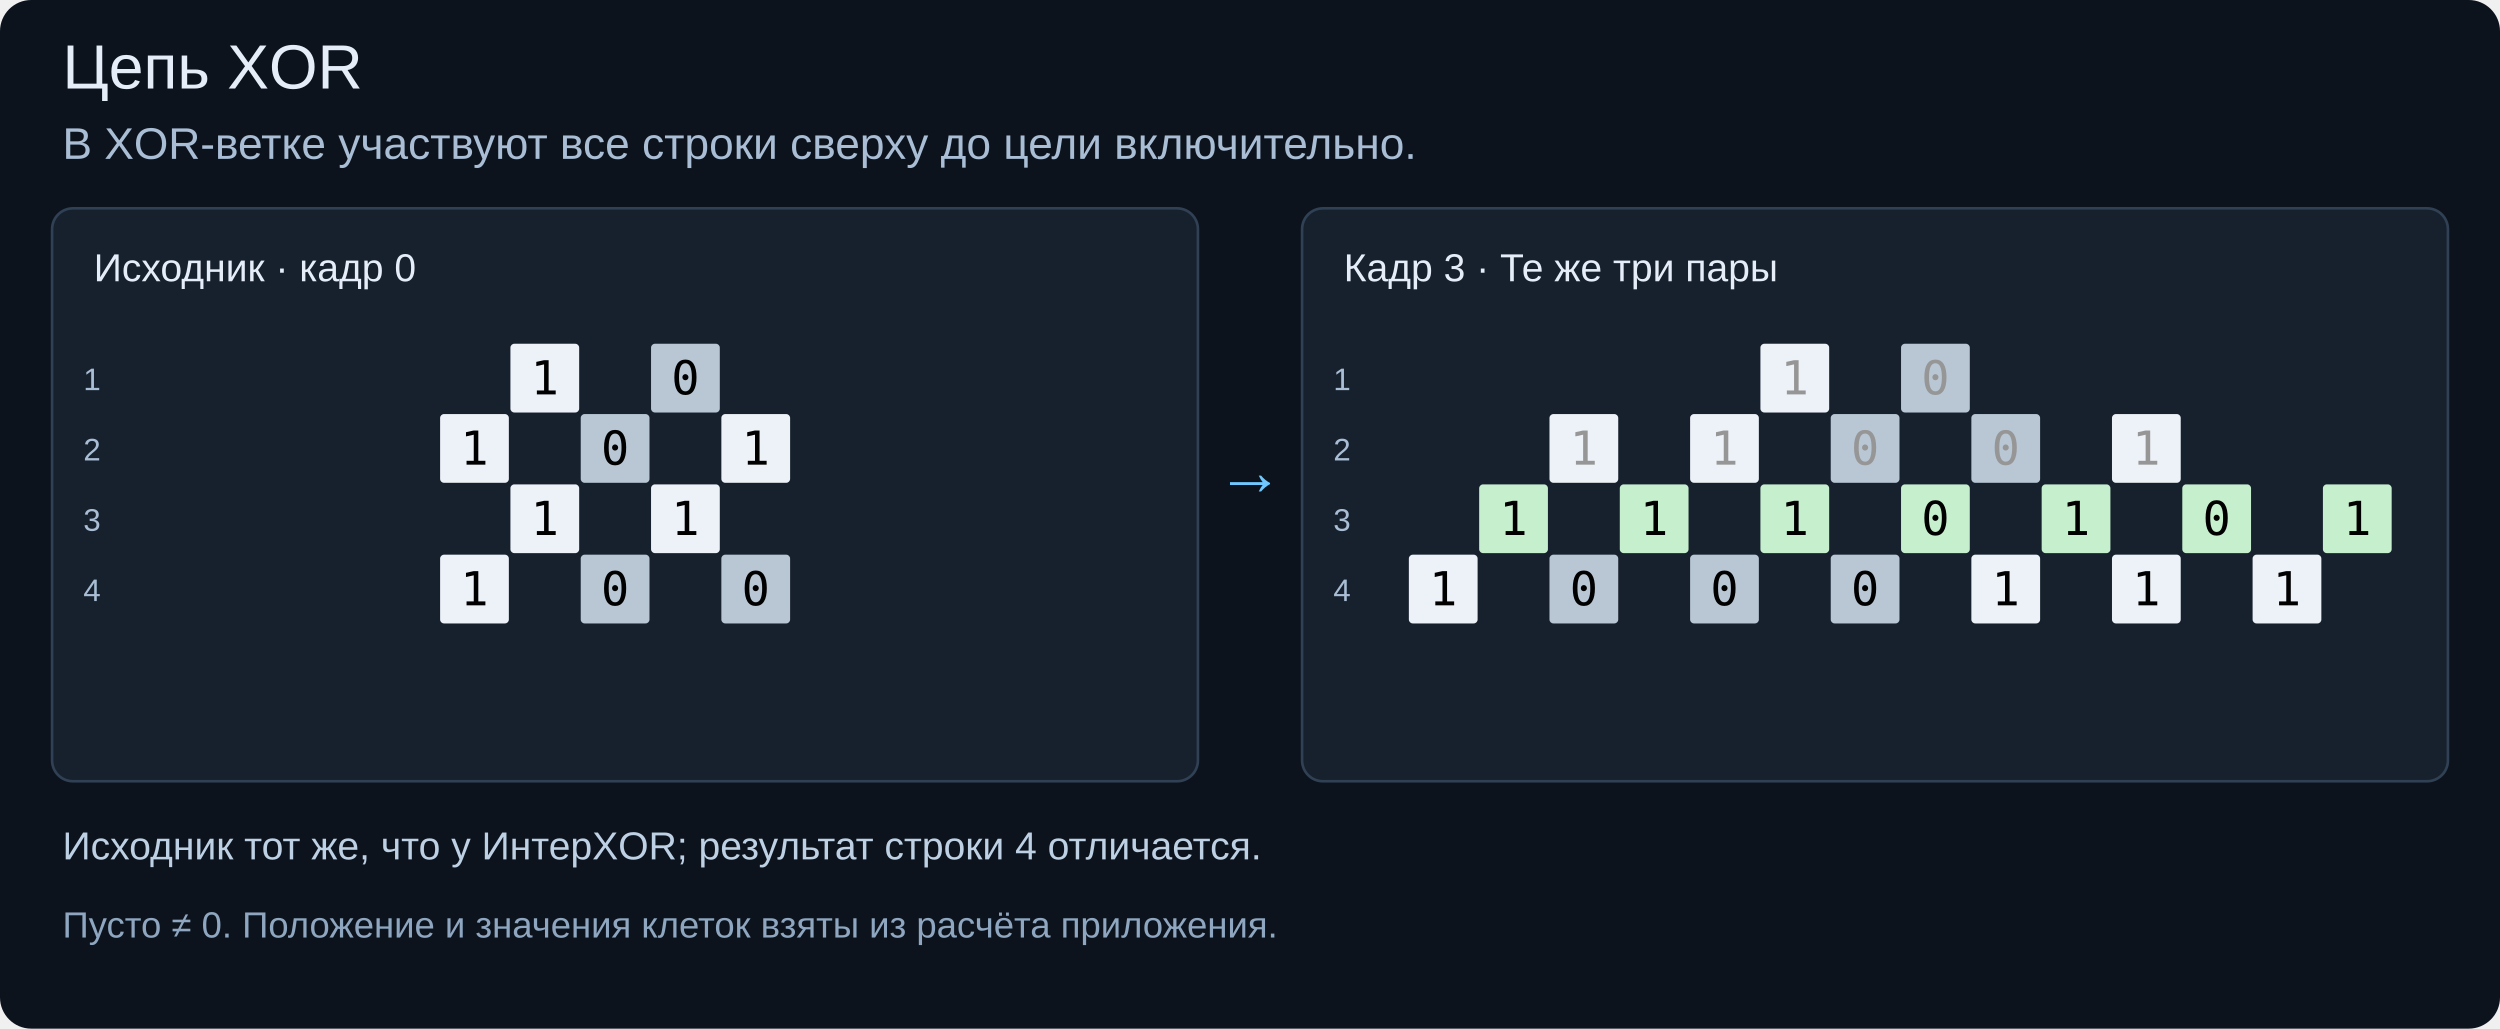
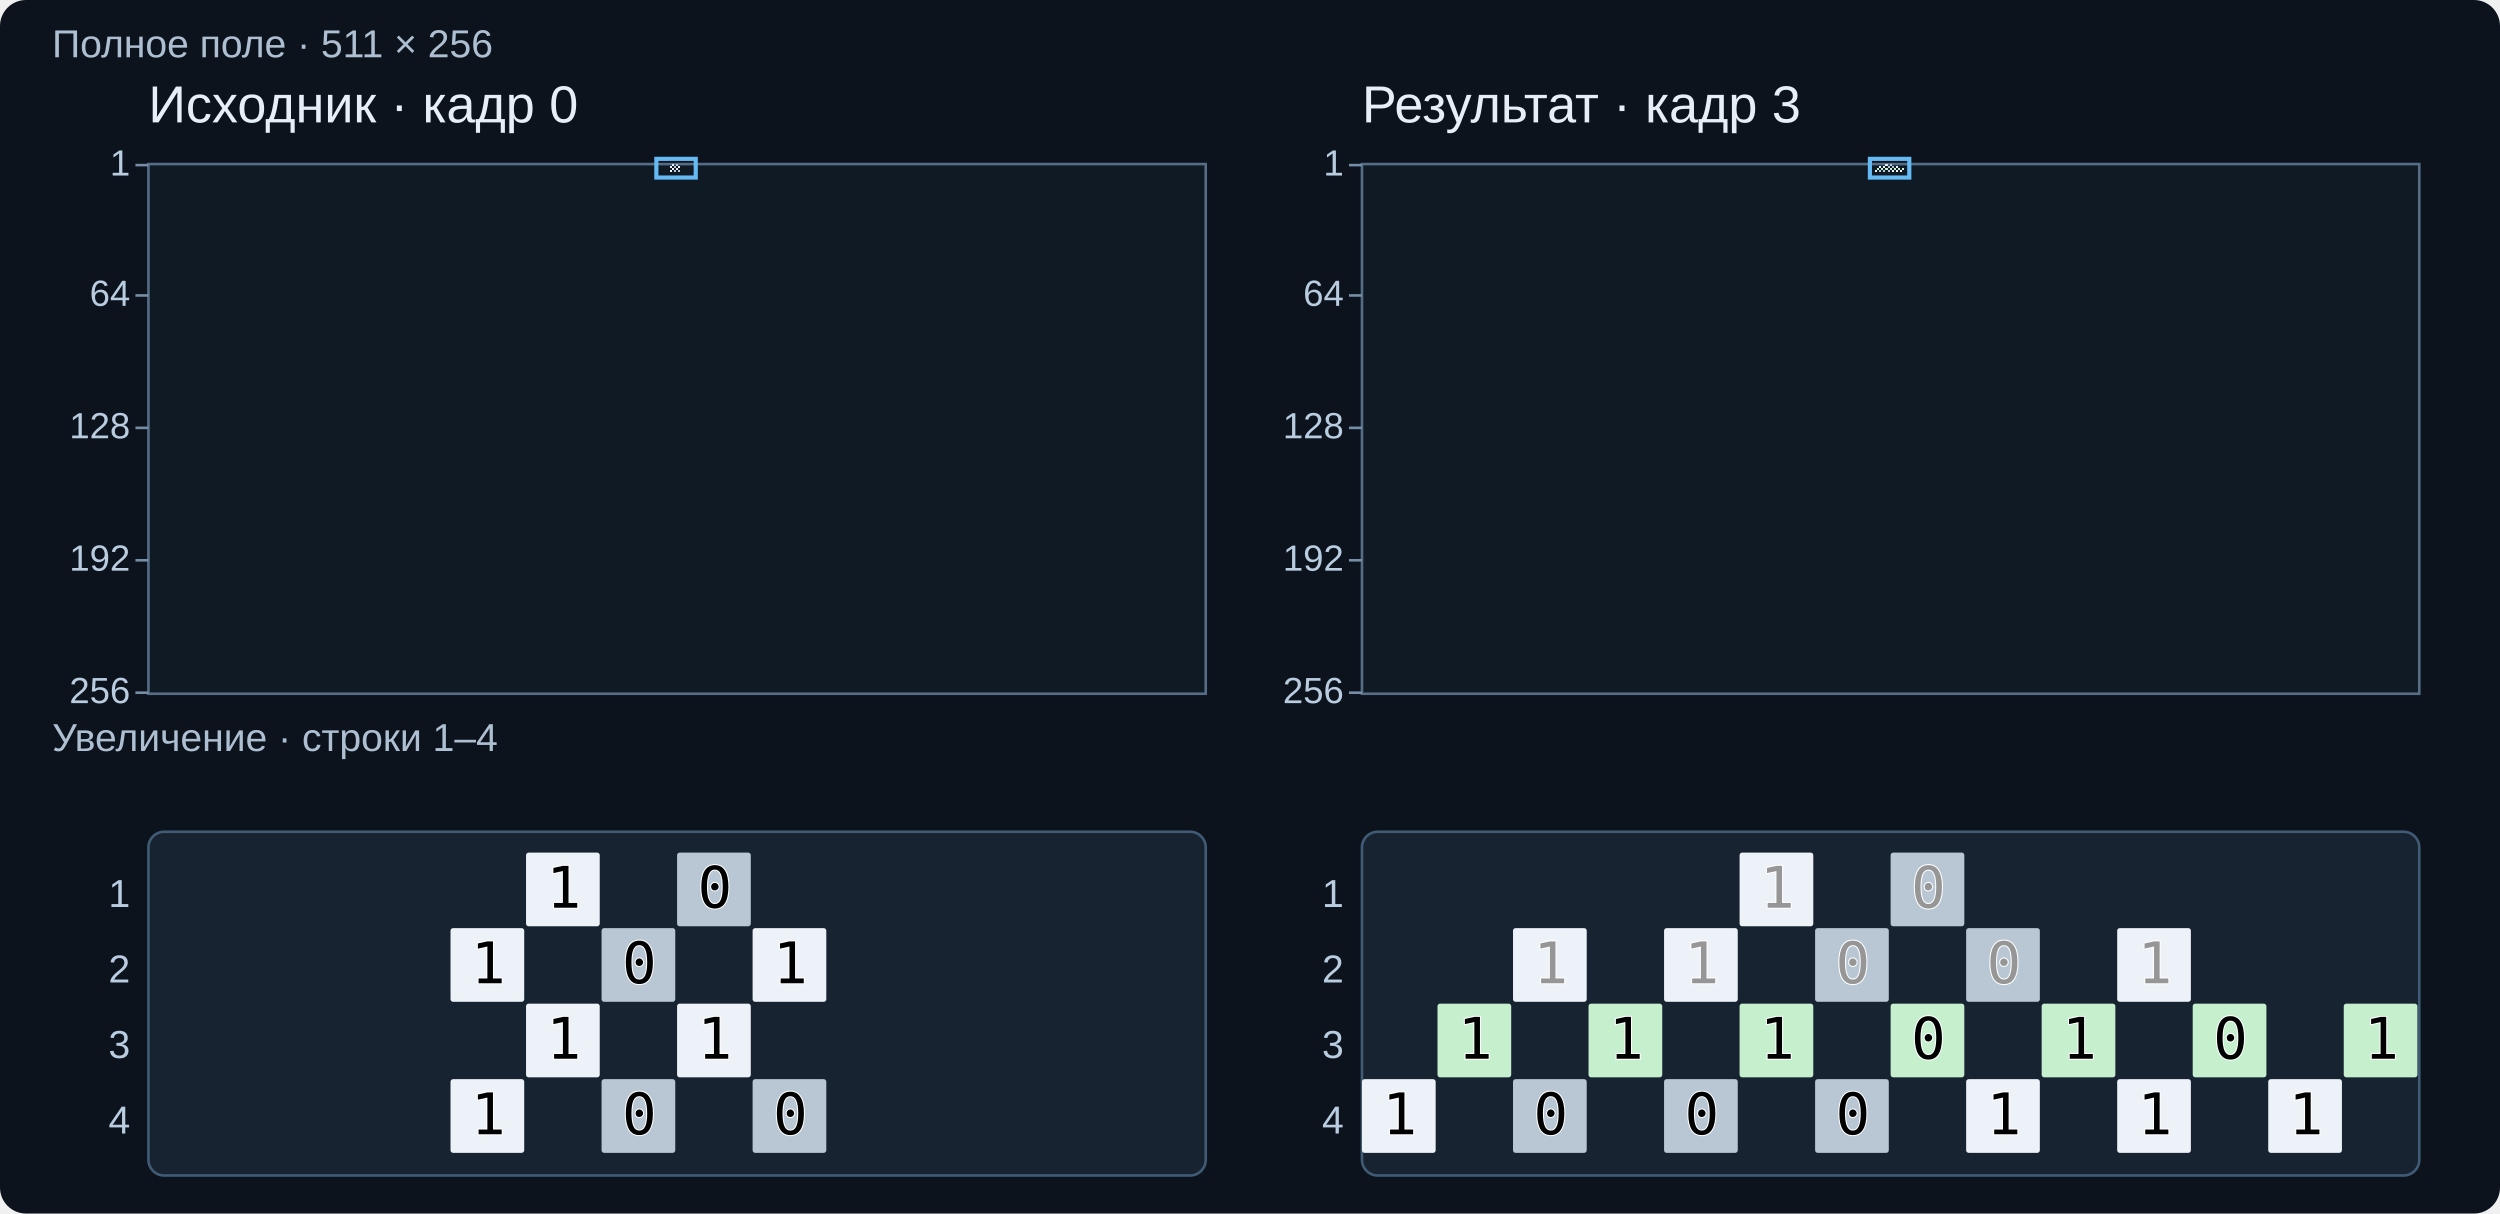
- <svg xmlns="http://www.w3.org/2000/svg" width="960" height="395" viewBox="0 0 960 395" role="img" aria-labelledby="title desc">
-   <rect width="960" height="395" rx="12" fill="#0c131d" />
+ <svg xmlns="http://www.w3.org/2000/svg" width="960" height="466" viewBox="0 0 960 466" role="img" aria-labelledby="title desc">
+   <rect x="0" y="0" width="960" height="466" fill="#0c131d" rx="10" />
  <g font-family="Arial, sans-serif">
-     <text x="24" y="34" font-size="24" fill="#e4edf8">Цепь XOR</text>
-     <text x="24" y="61" font-size="17" fill="#a9bdd4">В XOR-ветке участвуют все строки сверху до цели включительно.</text>
-     <rect x="20" y="80" width="440" height="220" rx="8" fill="#17212e" stroke="#314155" />
-     <text x="36" y="108" font-size="15" fill="#e4edf8">Исходник · кадр 0</text>
-     <text x="32" y="149.82" font-size="12" fill="#a9bdd4">1</text>
-     <rect x="196" y="132" width="26.4" height="26.4" rx="1.5" fill="#edf2f8" />
-     <text x="209.2" y="151.44" font-size="18" fill="#000000" text-anchor="middle" font-family="Consolas, monospace" font-weight="400">1</text>
-     <rect x="250" y="132" width="26.4" height="26.4" rx="1.5" fill="#b9c7d5" />
-     <text x="263.2" y="151.44" font-size="18" fill="#000000" text-anchor="middle" font-family="Consolas, monospace" font-weight="400">0</text>
-     <text x="32" y="176.82" font-size="12" fill="#a9bdd4">2</text>
-     <rect x="169" y="159" width="26.4" height="26.4" rx="1.5" fill="#edf2f8" />
-     <text x="182.2" y="178.44" font-size="18" fill="#000000" text-anchor="middle" font-family="Consolas, monospace" font-weight="400">1</text>
-     <rect x="223" y="159" width="26.4" height="26.4" rx="1.5" fill="#b9c7d5" />
-     <text x="236.2" y="178.44" font-size="18" fill="#000000" text-anchor="middle" font-family="Consolas, monospace" font-weight="400">0</text>
-     <rect x="277" y="159" width="26.4" height="26.4" rx="1.5" fill="#edf2f8" />
-     <text x="290.2" y="178.44" font-size="18" fill="#000000" text-anchor="middle" font-family="Consolas, monospace" font-weight="400">1</text>
-     <text x="32" y="203.82" font-size="12" fill="#a9bdd4">3</text>
-     <rect x="196" y="186" width="26.4" height="26.4" rx="1.5" fill="#edf2f8" />
-     <text x="209.2" y="205.44" font-size="18" fill="#000000" text-anchor="middle" font-family="Consolas, monospace" font-weight="400">1</text>
-     <rect x="250" y="186" width="26.4" height="26.4" rx="1.5" fill="#edf2f8" />
-     <text x="263.2" y="205.44" font-size="18" fill="#000000" text-anchor="middle" font-family="Consolas, monospace" font-weight="400">1</text>
-     <text x="32" y="230.82" font-size="12" fill="#a9bdd4">4</text>
-     <rect x="169" y="213" width="26.4" height="26.4" rx="1.5" fill="#edf2f8" />
-     <text x="182.2" y="232.44" font-size="18" fill="#000000" text-anchor="middle" font-family="Consolas, monospace" font-weight="400">1</text>
-     <rect x="223" y="213" width="26.4" height="26.4" rx="1.5" fill="#b9c7d5" />
-     <text x="236.2" y="232.44" font-size="18" fill="#000000" text-anchor="middle" font-family="Consolas, monospace" font-weight="400">0</text>
-     <rect x="277" y="213" width="26.4" height="26.4" rx="1.5" fill="#b9c7d5" />
-     <text x="290.2" y="232.44" font-size="18" fill="#000000" text-anchor="middle" font-family="Consolas, monospace" font-weight="400">0</text>
-     <rect x="500" y="80" width="440" height="220" rx="8" fill="#17212e" stroke="#314155" />
-     <text x="516" y="108" font-size="15" fill="#e4edf8">Кадр 3 · Те же три пары</text>
-     <text x="512" y="149.82" font-size="12" fill="#a9bdd4">1</text>
-     <rect x="676" y="132" width="26.4" height="26.4" rx="1.5" fill="#edf2f8" />
-     <text x="689.2" y="151.44" font-size="18" fill="#969696" text-anchor="middle" font-family="Consolas, monospace" font-weight="400">1</text>
-     <rect x="730" y="132" width="26.4" height="26.4" rx="1.5" fill="#b9c7d5" />
-     <text x="743.2" y="151.44" font-size="18" fill="#969696" text-anchor="middle" font-family="Consolas, monospace" font-weight="400">0</text>
-     <text x="512" y="176.82" font-size="12" fill="#a9bdd4">2</text>
-     <rect x="595" y="159" width="26.4" height="26.4" rx="1.5" fill="#edf2f8" />
-     <text x="608.2" y="178.44" font-size="18" fill="#969696" text-anchor="middle" font-family="Consolas, monospace" font-weight="400">1</text>
-     <rect x="649" y="159" width="26.4" height="26.4" rx="1.5" fill="#edf2f8" />
-     <text x="662.2" y="178.44" font-size="18" fill="#969696" text-anchor="middle" font-family="Consolas, monospace" font-weight="400">1</text>
-     <rect x="703" y="159" width="26.4" height="26.4" rx="1.5" fill="#b9c7d5" />
-     <text x="716.2" y="178.44" font-size="18" fill="#969696" text-anchor="middle" font-family="Consolas, monospace" font-weight="400">0</text>
-     <rect x="757" y="159" width="26.4" height="26.4" rx="1.5" fill="#b9c7d5" />
-     <text x="770.2" y="178.44" font-size="18" fill="#969696" text-anchor="middle" font-family="Consolas, monospace" font-weight="400">0</text>
-     <rect x="811" y="159" width="26.4" height="26.4" rx="1.5" fill="#edf2f8" />
-     <text x="824.2" y="178.44" font-size="18" fill="#969696" text-anchor="middle" font-family="Consolas, monospace" font-weight="400">1</text>
-     <text x="512" y="203.82" font-size="12" fill="#a9bdd4">3</text>
-     <rect x="568" y="186" width="26.4" height="26.4" rx="1.5" fill="#c6efce" />
-     <text x="581.2" y="205.44" font-size="18" fill="#000000" text-anchor="middle" font-family="Consolas, monospace" font-weight="400">1</text>
-     <rect x="622" y="186" width="26.4" height="26.4" rx="1.5" fill="#c6efce" />
-     <text x="635.2" y="205.44" font-size="18" fill="#000000" text-anchor="middle" font-family="Consolas, monospace" font-weight="400">1</text>
-     <rect x="676" y="186" width="26.4" height="26.4" rx="1.5" fill="#c6efce" />
-     <text x="689.2" y="205.44" font-size="18" fill="#000000" text-anchor="middle" font-family="Consolas, monospace" font-weight="400">1</text>
-     <rect x="730" y="186" width="26.4" height="26.4" rx="1.5" fill="#c6efce" />
-     <text x="743.2" y="205.44" font-size="18" fill="#000000" text-anchor="middle" font-family="Consolas, monospace" font-weight="400">0</text>
-     <rect x="784" y="186" width="26.4" height="26.4" rx="1.5" fill="#c6efce" />
-     <text x="797.2" y="205.44" font-size="18" fill="#000000" text-anchor="middle" font-family="Consolas, monospace" font-weight="400">1</text>
-     <rect x="838" y="186" width="26.4" height="26.4" rx="1.5" fill="#c6efce" />
-     <text x="851.2" y="205.44" font-size="18" fill="#000000" text-anchor="middle" font-family="Consolas, monospace" font-weight="400">0</text>
-     <rect x="892" y="186" width="26.4" height="26.4" rx="1.5" fill="#c6efce" />
-     <text x="905.2" y="205.44" font-size="18" fill="#000000" text-anchor="middle" font-family="Consolas, monospace" font-weight="400">1</text>
-     <text x="512" y="230.82" font-size="12" fill="#a9bdd4">4</text>
-     <rect x="541" y="213" width="26.4" height="26.4" rx="1.5" fill="#edf2f8" />
-     <text x="554.2" y="232.44" font-size="18" fill="#000000" text-anchor="middle" font-family="Consolas, monospace" font-weight="400">1</text>
-     <rect x="595" y="213" width="26.4" height="26.4" rx="1.5" fill="#b9c7d5" />
-     <text x="608.2" y="232.44" font-size="18" fill="#000000" text-anchor="middle" font-family="Consolas, monospace" font-weight="400">0</text>
-     <rect x="649" y="213" width="26.4" height="26.4" rx="1.5" fill="#b9c7d5" />
-     <text x="662.2" y="232.44" font-size="18" fill="#000000" text-anchor="middle" font-family="Consolas, monospace" font-weight="400">0</text>
-     <rect x="703" y="213" width="26.4" height="26.4" rx="1.5" fill="#b9c7d5" />
-     <text x="716.2" y="232.44" font-size="18" fill="#000000" text-anchor="middle" font-family="Consolas, monospace" font-weight="400">0</text>
-     <rect x="757" y="213" width="26.4" height="26.4" rx="1.5" fill="#edf2f8" />
-     <text x="770.2" y="232.44" font-size="18" fill="#000000" text-anchor="middle" font-family="Consolas, monospace" font-weight="400">1</text>
-     <rect x="811" y="213" width="26.4" height="26.4" rx="1.5" fill="#edf2f8" />
-     <text x="824.2" y="232.44" font-size="18" fill="#000000" text-anchor="middle" font-family="Consolas, monospace" font-weight="400">1</text>
-     <rect x="865" y="213" width="26.4" height="26.4" rx="1.5" fill="#edf2f8" />
-     <text x="878.2" y="232.44" font-size="18" fill="#000000" text-anchor="middle" font-family="Consolas, monospace" font-weight="400">1</text>
-     <text x="480" y="190" font-size="26" fill="#6fc7ff" text-anchor="middle">→</text>
-     <text x="24" y="330" font-size="15" fill="#bdd0e4">Исходник тот же, что у ИнтерXOR; результат строки 4 отличается.</text>
-     <text x="24" y="360" font-size="14" fill="#8ea6bf">Пусто ≠ 0. Положение и значения клеток взяты из расчёта приложения.</text>
+     <text x="20" y="22" font-size="15" fill="#aebfd2">Полное поле · 511 × 256</text>
+     <text x="20" y="288.397" font-size="15" fill="#aebfd2">Увеличение · строки 1–4</text>
+     <text x="57" y="47" font-size="20" fill="#e6eef7">Исходник · кадр 0</text>
+     <rect x="57" y="63" width="406" height="203.397" fill="#101a25" stroke="#556d85" />
+     <svg x="57" y="63" width="406" height="203.397" viewBox="0 0 511 256" shape-rendering="crispEdges">
+       <rect x="253" y="0" width="1" height="1" fill="#edf2f8" />
+       <rect x="255" y="0" width="1" height="1" fill="#b9c7d5" />
+       <rect x="252" y="1" width="1" height="1" fill="#edf2f8" />
+       <rect x="254" y="1" width="1" height="1" fill="#b9c7d5" />
+       <rect x="256" y="1" width="1" height="1" fill="#edf2f8" />
+       <rect x="253" y="2" width="1" height="1" fill="#edf2f8" />
+       <rect x="255" y="2" width="1" height="1" fill="#edf2f8" />
+       <rect x="252" y="3" width="1" height="1" fill="#edf2f8" />
+       <rect x="254" y="3" width="1" height="1" fill="#b9c7d5" />
+       <rect x="256" y="3" width="1" height="1" fill="#b9c7d5" />
+     </svg>
+     <text x="50" y="67.397" font-size="14" fill="#b9cce0" text-anchor="end">1</text>
+     <path d="M52 63.397h5" stroke="#768da6" />
+     <text x="50" y="117.452" font-size="14" fill="#b9cce0" text-anchor="end">64</text>
+     <path d="M52 113.452h5" stroke="#768da6" />
+     <text x="50" y="168.301" font-size="14" fill="#b9cce0" text-anchor="end">128</text>
+     <path d="M52 164.301h5" stroke="#768da6" />
+     <text x="50" y="219.151" font-size="14" fill="#b9cce0" text-anchor="end">192</text>
+     <path d="M52 215.151h5" stroke="#768da6" />
+     <text x="50" y="270" font-size="14" fill="#b9cce0" text-anchor="end">256</text>
+     <path d="M52 266h5" stroke="#768da6" />
+     <rect x="252.041" y="61" width="15.123" height="7.178" fill="none" stroke="#65baf4" stroke-width="1.6" />
+     <rect x="57" y="319.397" width="406" height="132" fill="#172331" rx="6" stroke="#405b75" />
+     <text x="50" y="348.277" font-size="15" fill="#b9cce0" text-anchor="end">1</text>
+     <text x="50" y="377.277" font-size="15" fill="#b9cce0" text-anchor="end">2</text>
+     <text x="50" y="406.277" font-size="15" fill="#b9cce0" text-anchor="end">3</text>
+     <text x="50" y="435.277" font-size="15" fill="#b9cce0" text-anchor="end">4</text>
+     <rect x="202" y="327.397" width="28.3" height="28.3" fill="#edf2f8" rx="1" />
+     <text x="216.5" y="348.567" font-size="22.04" fill="#000000" text-anchor="middle" font-family="Consolas, monospace" font-weight="400" stroke="#ffffff" stroke-width=".8" paint-order="stroke">1</text>
+     <rect x="260" y="327.397" width="28.3" height="28.3" fill="#b9c7d5" rx="1" />
+     <text x="274.5" y="348.567" font-size="22.04" fill="#000000" text-anchor="middle" font-family="Consolas, monospace" font-weight="400" stroke="#ffffff" stroke-width=".8" paint-order="stroke">0</text>
+     <rect x="173" y="356.397" width="28.3" height="28.3" fill="#edf2f8" rx="1" />
+     <text x="187.5" y="377.567" font-size="22.04" fill="#000000" text-anchor="middle" font-family="Consolas, monospace" font-weight="400" stroke="#ffffff" stroke-width=".8" paint-order="stroke">1</text>
+     <rect x="231" y="356.397" width="28.3" height="28.3" fill="#b9c7d5" rx="1" />
+     <text x="245.5" y="377.567" font-size="22.04" fill="#000000" text-anchor="middle" font-family="Consolas, monospace" font-weight="400" stroke="#ffffff" stroke-width=".8" paint-order="stroke">0</text>
+     <rect x="289" y="356.397" width="28.3" height="28.3" fill="#edf2f8" rx="1" />
+     <text x="303.5" y="377.567" font-size="22.04" fill="#000000" text-anchor="middle" font-family="Consolas, monospace" font-weight="400" stroke="#ffffff" stroke-width=".8" paint-order="stroke">1</text>
+     <rect x="202" y="385.397" width="28.3" height="28.3" fill="#edf2f8" rx="1" />
+     <text x="216.5" y="406.567" font-size="22.04" fill="#000000" text-anchor="middle" font-family="Consolas, monospace" font-weight="400" stroke="#ffffff" stroke-width=".8" paint-order="stroke">1</text>
+     <rect x="260" y="385.397" width="28.3" height="28.3" fill="#edf2f8" rx="1" />
+     <text x="274.5" y="406.567" font-size="22.04" fill="#000000" text-anchor="middle" font-family="Consolas, monospace" font-weight="400" stroke="#ffffff" stroke-width=".8" paint-order="stroke">1</text>
+     <rect x="173" y="414.397" width="28.3" height="28.3" fill="#edf2f8" rx="1" />
+     <text x="187.5" y="435.567" font-size="22.04" fill="#000000" text-anchor="middle" font-family="Consolas, monospace" font-weight="400" stroke="#ffffff" stroke-width=".8" paint-order="stroke">1</text>
+     <rect x="231" y="414.397" width="28.3" height="28.3" fill="#b9c7d5" rx="1" />
+     <text x="245.5" y="435.567" font-size="22.04" fill="#000000" text-anchor="middle" font-family="Consolas, monospace" font-weight="400" stroke="#ffffff" stroke-width=".8" paint-order="stroke">0</text>
+     <rect x="289" y="414.397" width="28.3" height="28.3" fill="#b9c7d5" rx="1" />
+     <text x="303.5" y="435.567" font-size="22.04" fill="#000000" text-anchor="middle" font-family="Consolas, monospace" font-weight="400" stroke="#ffffff" stroke-width=".8" paint-order="stroke">0</text>
+     <text x="523" y="47" font-size="20" fill="#e6eef7">Результат · кадр 3</text>
+     <rect x="523" y="63" width="406" height="203.397" fill="#101a25" stroke="#556d85" />
+     <svg x="523" y="63" width="406" height="203.397" viewBox="0 0 511 256" shape-rendering="crispEdges">
+       <rect x="253" y="0" width="1" height="1" fill="#edf2f8" />
+       <rect x="255" y="0" width="1" height="1" fill="#b9c7d5" />
+       <rect x="250" y="1" width="1" height="1" fill="#edf2f8" />
+       <rect x="252" y="1" width="1" height="1" fill="#edf2f8" />
+       <rect x="254" y="1" width="1" height="1" fill="#b9c7d5" />
+       <rect x="256" y="1" width="1" height="1" fill="#b9c7d5" />
+       <rect x="258" y="1" width="1" height="1" fill="#edf2f8" />
+       <rect x="249" y="2" width="1" height="1" fill="#c6efce" />
+       <rect x="251" y="2" width="1" height="1" fill="#c6efce" />
+       <rect x="253" y="2" width="1" height="1" fill="#c6efce" />
+       <rect x="255" y="2" width="1" height="1" fill="#c6efce" />
+       <rect x="257" y="2" width="1" height="1" fill="#c6efce" />
+       <rect x="259" y="2" width="1" height="1" fill="#c6efce" />
+       <rect x="261" y="2" width="1" height="1" fill="#c6efce" />
+       <rect x="248" y="3" width="1" height="1" fill="#edf2f8" />
+       <rect x="250" y="3" width="1" height="1" fill="#b9c7d5" />
+       <rect x="252" y="3" width="1" height="1" fill="#b9c7d5" />
+       <rect x="254" y="3" width="1" height="1" fill="#b9c7d5" />
+       <rect x="256" y="3" width="1" height="1" fill="#edf2f8" />
+       <rect x="258" y="3" width="1" height="1" fill="#edf2f8" />
+       <rect x="260" y="3" width="1" height="1" fill="#edf2f8" />
+     </svg>
+     <text x="516" y="67.397" font-size="14" fill="#b9cce0" text-anchor="end">1</text>
+     <path d="M518 63.397h5" stroke="#768da6" />
+     <text x="516" y="117.452" font-size="14" fill="#b9cce0" text-anchor="end">64</text>
+     <path d="M518 113.452h5" stroke="#768da6" />
+     <text x="516" y="168.301" font-size="14" fill="#b9cce0" text-anchor="end">128</text>
+     <path d="M518 164.301h5" stroke="#768da6" />
+     <text x="516" y="219.151" font-size="14" fill="#b9cce0" text-anchor="end">192</text>
+     <path d="M518 215.151h5" stroke="#768da6" />
+     <text x="516" y="270" font-size="14" fill="#b9cce0" text-anchor="end">256</text>
+     <path d="M518 266h5" stroke="#768da6" />
+     <rect x="718.041" y="61" width="15.123" height="7.178" fill="none" stroke="#65baf4" stroke-width="1.6" />
+     <rect x="523" y="319.397" width="406" height="132" fill="#172331" rx="6" stroke="#405b75" />
+     <text x="516" y="348.277" font-size="15" fill="#b9cce0" text-anchor="end">1</text>
+     <text x="516" y="377.277" font-size="15" fill="#b9cce0" text-anchor="end">2</text>
+     <text x="516" y="406.277" font-size="15" fill="#b9cce0" text-anchor="end">3</text>
+     <text x="516" y="435.277" font-size="15" fill="#b9cce0" text-anchor="end">4</text>
+     <rect x="668" y="327.397" width="28.3" height="28.3" fill="#edf2f8" rx="1" />
+     <text x="682.5" y="348.567" font-size="22.04" fill="#969696" text-anchor="middle" font-family="Consolas, monospace" font-weight="400" stroke="#ffffff" stroke-width=".8" paint-order="stroke">1</text>
+     <rect x="726" y="327.397" width="28.3" height="28.3" fill="#b9c7d5" rx="1" />
+     <text x="740.5" y="348.567" font-size="22.04" fill="#969696" text-anchor="middle" font-family="Consolas, monospace" font-weight="400" stroke="#ffffff" stroke-width=".8" paint-order="stroke">0</text>
+     <rect x="581" y="356.397" width="28.3" height="28.3" fill="#edf2f8" rx="1" />
+     <text x="595.5" y="377.567" font-size="22.04" fill="#969696" text-anchor="middle" font-family="Consolas, monospace" font-weight="400" stroke="#ffffff" stroke-width=".8" paint-order="stroke">1</text>
+     <rect x="639" y="356.397" width="28.3" height="28.3" fill="#edf2f8" rx="1" />
+     <text x="653.5" y="377.567" font-size="22.04" fill="#969696" text-anchor="middle" font-family="Consolas, monospace" font-weight="400" stroke="#ffffff" stroke-width=".8" paint-order="stroke">1</text>
+     <rect x="697" y="356.397" width="28.3" height="28.3" fill="#b9c7d5" rx="1" />
+     <text x="711.5" y="377.567" font-size="22.04" fill="#969696" text-anchor="middle" font-family="Consolas, monospace" font-weight="400" stroke="#ffffff" stroke-width=".8" paint-order="stroke">0</text>
+     <rect x="755" y="356.397" width="28.3" height="28.3" fill="#b9c7d5" rx="1" />
+     <text x="769.5" y="377.567" font-size="22.04" fill="#969696" text-anchor="middle" font-family="Consolas, monospace" font-weight="400" stroke="#ffffff" stroke-width=".8" paint-order="stroke">0</text>
+     <rect x="813" y="356.397" width="28.3" height="28.3" fill="#edf2f8" rx="1" />
+     <text x="827.5" y="377.567" font-size="22.04" fill="#969696" text-anchor="middle" font-family="Consolas, monospace" font-weight="400" stroke="#ffffff" stroke-width=".8" paint-order="stroke">1</text>
+     <rect x="552" y="385.397" width="28.3" height="28.3" fill="#c6efce" rx="1" />
+     <text x="566.5" y="406.567" font-size="22.04" fill="#000000" text-anchor="middle" font-family="Consolas, monospace" font-weight="400" stroke="#ffffff" stroke-width=".8" paint-order="stroke">1</text>
+     <rect x="610" y="385.397" width="28.3" height="28.3" fill="#c6efce" rx="1" />
+     <text x="624.5" y="406.567" font-size="22.04" fill="#000000" text-anchor="middle" font-family="Consolas, monospace" font-weight="400" stroke="#ffffff" stroke-width=".8" paint-order="stroke">1</text>
+     <rect x="668" y="385.397" width="28.3" height="28.3" fill="#c6efce" rx="1" />
+     <text x="682.5" y="406.567" font-size="22.04" fill="#000000" text-anchor="middle" font-family="Consolas, monospace" font-weight="400" stroke="#ffffff" stroke-width=".8" paint-order="stroke">1</text>
+     <rect x="726" y="385.397" width="28.3" height="28.3" fill="#c6efce" rx="1" />
+     <text x="740.5" y="406.567" font-size="22.04" fill="#000000" text-anchor="middle" font-family="Consolas, monospace" font-weight="400" stroke="#ffffff" stroke-width=".8" paint-order="stroke">0</text>
+     <rect x="784" y="385.397" width="28.3" height="28.3" fill="#c6efce" rx="1" />
+     <text x="798.5" y="406.567" font-size="22.04" fill="#000000" text-anchor="middle" font-family="Consolas, monospace" font-weight="400" stroke="#ffffff" stroke-width=".8" paint-order="stroke">1</text>
+     <rect x="842" y="385.397" width="28.3" height="28.3" fill="#c6efce" rx="1" />
+     <text x="856.5" y="406.567" font-size="22.04" fill="#000000" text-anchor="middle" font-family="Consolas, monospace" font-weight="400" stroke="#ffffff" stroke-width=".8" paint-order="stroke">0</text>
+     <rect x="900" y="385.397" width="28.3" height="28.3" fill="#c6efce" rx="1" />
+     <text x="914.5" y="406.567" font-size="22.04" fill="#000000" text-anchor="middle" font-family="Consolas, monospace" font-weight="400" stroke="#ffffff" stroke-width=".8" paint-order="stroke">1</text>
+     <rect x="523" y="414.397" width="28.3" height="28.3" fill="#edf2f8" rx="1" />
+     <text x="537.5" y="435.567" font-size="22.04" fill="#000000" text-anchor="middle" font-family="Consolas, monospace" font-weight="400" stroke="#ffffff" stroke-width=".8" paint-order="stroke">1</text>
+     <rect x="581" y="414.397" width="28.3" height="28.3" fill="#b9c7d5" rx="1" />
+     <text x="595.5" y="435.567" font-size="22.04" fill="#000000" text-anchor="middle" font-family="Consolas, monospace" font-weight="400" stroke="#ffffff" stroke-width=".8" paint-order="stroke">0</text>
+     <rect x="639" y="414.397" width="28.3" height="28.3" fill="#b9c7d5" rx="1" />
+     <text x="653.5" y="435.567" font-size="22.04" fill="#000000" text-anchor="middle" font-family="Consolas, monospace" font-weight="400" stroke="#ffffff" stroke-width=".8" paint-order="stroke">0</text>
+     <rect x="697" y="414.397" width="28.3" height="28.3" fill="#b9c7d5" rx="1" />
+     <text x="711.5" y="435.567" font-size="22.04" fill="#000000" text-anchor="middle" font-family="Consolas, monospace" font-weight="400" stroke="#ffffff" stroke-width=".8" paint-order="stroke">0</text>
+     <rect x="755" y="414.397" width="28.3" height="28.3" fill="#edf2f8" rx="1" />
+     <text x="769.5" y="435.567" font-size="22.04" fill="#000000" text-anchor="middle" font-family="Consolas, monospace" font-weight="400" stroke="#ffffff" stroke-width=".8" paint-order="stroke">1</text>
+     <rect x="813" y="414.397" width="28.3" height="28.3" fill="#edf2f8" rx="1" />
+     <text x="827.5" y="435.567" font-size="22.04" fill="#000000" text-anchor="middle" font-family="Consolas, monospace" font-weight="400" stroke="#ffffff" stroke-width=".8" paint-order="stroke">1</text>
+     <rect x="871" y="414.397" width="28.3" height="28.3" fill="#edf2f8" rx="1" />
+     <text x="885.5" y="435.567" font-size="22.04" fill="#000000" text-anchor="middle" font-family="Consolas, monospace" font-weight="400" stroke="#ffffff" stroke-width=".8" paint-order="stroke">1</text>
  </g>
</svg>
